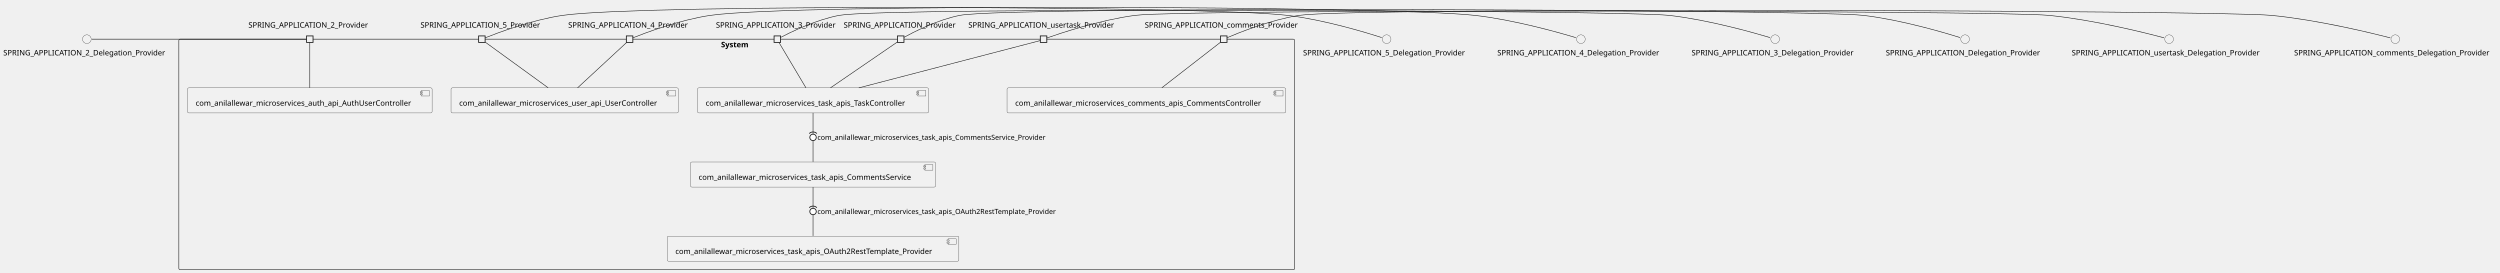
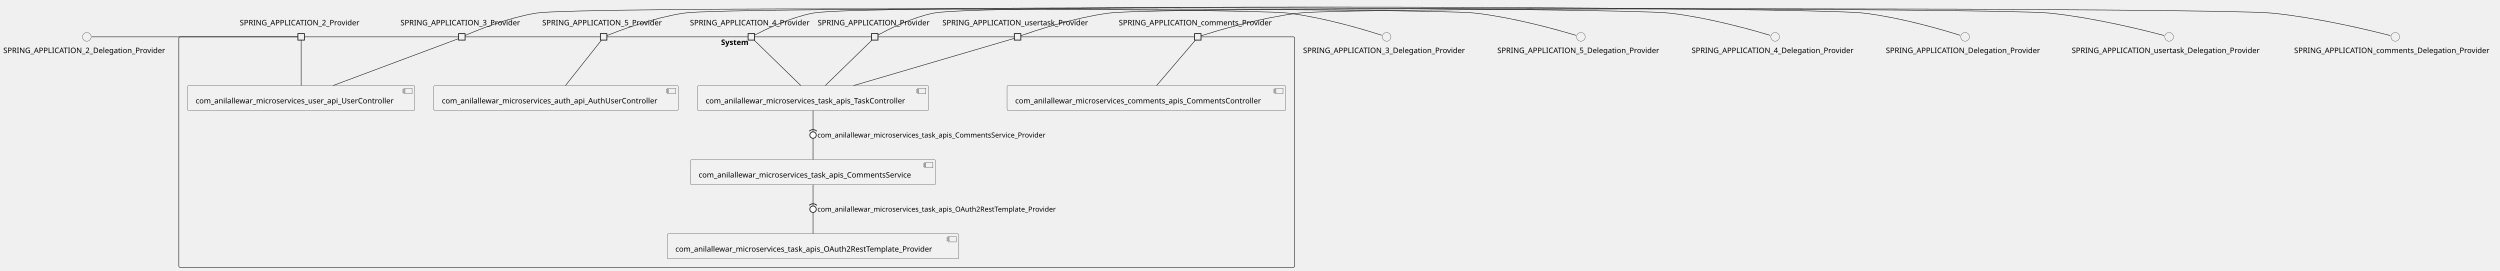
- <svg xmlns="http://www.w3.org/2000/svg" xmlns:xlink="http://www.w3.org/1999/xlink" contentStyleType="text/css" height="504px" preserveAspectRatio="none" style="width:4620px;height:504px;background:#FFFFFF;" version="1.1" viewBox="0 0 4620 504" width="4620px" zoomAndPan="magnify">
+ <svg xmlns="http://www.w3.org/2000/svg" xmlns:xlink="http://www.w3.org/1999/xlink" contentStyleType="text/css" height="500px" preserveAspectRatio="none" style="width:4620px;height:500px;background:#FFFFFF;" version="1.1" viewBox="0 0 4620 500" width="4620px" zoomAndPan="magnify">
  <defs />
  <g>
    <g id="cluster_System">
-       <rect fill="none" height="426" rx="2.5" ry="2.5" style="stroke:#181818;stroke-width:1.0;" width="2062" x="330.5" y="72.38" />
-       <text fill="#000000" font-family="sans-serif" font-size="14" font-weight="bold" lengthAdjust="spacing" textLength="58" x="1332.5" y="87.375">System</text>
+       <rect fill="none" height="426" rx="2.5" ry="2.5" style="stroke:#181818;stroke-width:1.0;" width="2062" x="330.5" y="68.11" />
+       <text fill="#000000" font-family="sans-serif" font-size="14" font-weight="bold" lengthAdjust="spacing" textLength="58" x="1332.5" y="83.105">System</text>
    </g>
    <g id="elem_com_anilallewar_microservices_auth_api_AuthUserController">
-       <a href="anilallewar-microservices-basics-spring-boot.repository#_dBbtOFB1Ee-f--Qlsi_Q3A" target="_top" title="anilallewar-microservices-basics-spring-boot.repository#_dBbtOFB1Ee-f--Qlsi_Q3A" xlink:actuate="onRequest" xlink:href="anilallewar-microservices-basics-spring-boot.repository#_dBbtOFB1Ee-f--Qlsi_Q3A" xlink:show="new" xlink:title="anilallewar-microservices-basics-spring-boot.repository#_dBbtOFB1Ee-f--Qlsi_Q3A" xlink:type="simple">
-         <rect fill="#F1F1F1" height="46.297" rx="2.5" ry="2.5" style="stroke:#181818;stroke-width:0.5;" width="452" x="346.5" y="162.38" />
-         <rect fill="#F1F1F1" height="10" style="stroke:#181818;stroke-width:0.5;" width="15" x="778.5" y="167.38" />
-         <rect fill="#F1F1F1" height="2" style="stroke:#181818;stroke-width:0.5;" width="4" x="776.5" y="169.38" />
-         <rect fill="#F1F1F1" height="2" style="stroke:#181818;stroke-width:0.5;" width="4" x="776.5" y="173.38" />
-         <text fill="#000000" font-family="sans-serif" font-size="14" lengthAdjust="spacing" textLength="412" x="361.5" y="195.375">com_anilallewar_microservices_auth_api_AuthUserController</text>
+       <a href="anilallewar-microservices-basics-spring-boot.repository#_fTFNYlE-Ee-HT8Ui7ey11Q" target="_top" title="anilallewar-microservices-basics-spring-boot.repository#_fTFNYlE-Ee-HT8Ui7ey11Q" xlink:actuate="onRequest" xlink:href="anilallewar-microservices-basics-spring-boot.repository#_fTFNYlE-Ee-HT8Ui7ey11Q" xlink:show="new" xlink:title="anilallewar-microservices-basics-spring-boot.repository#_fTFNYlE-Ee-HT8Ui7ey11Q" xlink:type="simple">
+         <rect fill="#F1F1F1" height="46.297" rx="2.5" ry="2.5" style="stroke:#181818;stroke-width:0.5;" width="452" x="801.5" y="158.11" />
+         <rect fill="#F1F1F1" height="10" style="stroke:#181818;stroke-width:0.5;" width="15" x="1233.5" y="163.11" />
+         <rect fill="#F1F1F1" height="2" style="stroke:#181818;stroke-width:0.5;" width="4" x="1231.5" y="165.11" />
+         <rect fill="#F1F1F1" height="2" style="stroke:#181818;stroke-width:0.5;" width="4" x="1231.5" y="169.11" />
+         <text fill="#000000" font-family="sans-serif" font-size="14" lengthAdjust="spacing" textLength="412" x="816.5" y="191.105">com_anilallewar_microservices_auth_api_AuthUserController</text>
      </a>
    </g>
    <g id="elem_com_anilallewar_microservices_comments_apis_CommentsController">
-       <a href="anilallewar-microservices-basics-spring-boot.repository#_dBbtOFB1Ee-f--Qlsi_Q3A" target="_top" title="anilallewar-microservices-basics-spring-boot.repository#_dBbtOFB1Ee-f--Qlsi_Q3A" xlink:actuate="onRequest" xlink:href="anilallewar-microservices-basics-spring-boot.repository#_dBbtOFB1Ee-f--Qlsi_Q3A" xlink:show="new" xlink:title="anilallewar-microservices-basics-spring-boot.repository#_dBbtOFB1Ee-f--Qlsi_Q3A" xlink:type="simple">
-         <rect fill="#F1F1F1" height="46.297" rx="2.5" ry="2.5" style="stroke:#181818;stroke-width:0.5;" width="515" x="1861" y="162.38" />
-         <rect fill="#F1F1F1" height="10" style="stroke:#181818;stroke-width:0.5;" width="15" x="2356" y="167.38" />
-         <rect fill="#F1F1F1" height="2" style="stroke:#181818;stroke-width:0.5;" width="4" x="2354" y="169.38" />
-         <rect fill="#F1F1F1" height="2" style="stroke:#181818;stroke-width:0.5;" width="4" x="2354" y="173.38" />
-         <text fill="#000000" font-family="sans-serif" font-size="14" lengthAdjust="spacing" textLength="475" x="1876" y="195.375">com_anilallewar_microservices_comments_apis_CommentsController</text>
+       <a href="anilallewar-microservices-basics-spring-boot.repository#_fTFNYlE-Ee-HT8Ui7ey11Q" target="_top" title="anilallewar-microservices-basics-spring-boot.repository#_fTFNYlE-Ee-HT8Ui7ey11Q" xlink:actuate="onRequest" xlink:href="anilallewar-microservices-basics-spring-boot.repository#_fTFNYlE-Ee-HT8Ui7ey11Q" xlink:show="new" xlink:title="anilallewar-microservices-basics-spring-boot.repository#_fTFNYlE-Ee-HT8Ui7ey11Q" xlink:type="simple">
+         <rect fill="#F1F1F1" height="46.297" rx="2.5" ry="2.5" style="stroke:#181818;stroke-width:0.5;" width="515" x="1861" y="158.11" />
+         <rect fill="#F1F1F1" height="10" style="stroke:#181818;stroke-width:0.5;" width="15" x="2356" y="163.11" />
+         <rect fill="#F1F1F1" height="2" style="stroke:#181818;stroke-width:0.5;" width="4" x="2354" y="165.11" />
+         <rect fill="#F1F1F1" height="2" style="stroke:#181818;stroke-width:0.5;" width="4" x="2354" y="169.11" />
+         <text fill="#000000" font-family="sans-serif" font-size="14" lengthAdjust="spacing" textLength="475" x="1876" y="191.105">com_anilallewar_microservices_comments_apis_CommentsController</text>
      </a>
    </g>
    <g id="elem_com_anilallewar_microservices_task_apis_CommentsService">
-       <a href="anilallewar-microservices-basics-spring-boot.repository#_dBbtOFB1Ee-f--Qlsi_Q3A" target="_top" title="anilallewar-microservices-basics-spring-boot.repository#_dBbtOFB1Ee-f--Qlsi_Q3A" xlink:actuate="onRequest" xlink:href="anilallewar-microservices-basics-spring-boot.repository#_dBbtOFB1Ee-f--Qlsi_Q3A" xlink:show="new" xlink:title="anilallewar-microservices-basics-spring-boot.repository#_dBbtOFB1Ee-f--Qlsi_Q3A" xlink:type="simple">
-         <rect fill="#F1F1F1" height="46.297" rx="2.5" ry="2.5" style="stroke:#181818;stroke-width:0.5;" width="453" x="1276" y="299.38" />
-         <rect fill="#F1F1F1" height="10" style="stroke:#181818;stroke-width:0.5;" width="15" x="1709" y="304.38" />
-         <rect fill="#F1F1F1" height="2" style="stroke:#181818;stroke-width:0.5;" width="4" x="1707" y="306.38" />
-         <rect fill="#F1F1F1" height="2" style="stroke:#181818;stroke-width:0.5;" width="4" x="1707" y="310.38" />
-         <text fill="#000000" font-family="sans-serif" font-size="14" lengthAdjust="spacing" textLength="413" x="1291" y="332.375">com_anilallewar_microservices_task_apis_CommentsService</text>
+       <a href="anilallewar-microservices-basics-spring-boot.repository#_fTFNYlE-Ee-HT8Ui7ey11Q" target="_top" title="anilallewar-microservices-basics-spring-boot.repository#_fTFNYlE-Ee-HT8Ui7ey11Q" xlink:actuate="onRequest" xlink:href="anilallewar-microservices-basics-spring-boot.repository#_fTFNYlE-Ee-HT8Ui7ey11Q" xlink:show="new" xlink:title="anilallewar-microservices-basics-spring-boot.repository#_fTFNYlE-Ee-HT8Ui7ey11Q" xlink:type="simple">
+         <rect fill="#F1F1F1" height="46.297" rx="2.5" ry="2.5" style="stroke:#181818;stroke-width:0.5;" width="453" x="1276" y="295.11" />
+         <rect fill="#F1F1F1" height="10" style="stroke:#181818;stroke-width:0.5;" width="15" x="1709" y="300.11" />
+         <rect fill="#F1F1F1" height="2" style="stroke:#181818;stroke-width:0.5;" width="4" x="1707" y="302.11" />
+         <rect fill="#F1F1F1" height="2" style="stroke:#181818;stroke-width:0.5;" width="4" x="1707" y="306.11" />
+         <text fill="#000000" font-family="sans-serif" font-size="14" lengthAdjust="spacing" textLength="413" x="1291" y="328.105">com_anilallewar_microservices_task_apis_CommentsService</text>
      </a>
    </g>
    <g id="elem_com_anilallewar_microservices_task_apis_OAuth2RestTemplate_Provider">
-       <a href="anilallewar-microservices-basics-spring-boot.repository#_dBbtOFB1Ee-f--Qlsi_Q3A" target="_top" title="anilallewar-microservices-basics-spring-boot.repository#_dBbtOFB1Ee-f--Qlsi_Q3A" xlink:actuate="onRequest" xlink:href="anilallewar-microservices-basics-spring-boot.repository#_dBbtOFB1Ee-f--Qlsi_Q3A" xlink:show="new" xlink:title="anilallewar-microservices-basics-spring-boot.repository#_dBbtOFB1Ee-f--Qlsi_Q3A" xlink:type="simple">
-         <rect fill="#F1F1F1" height="46.297" rx="2.5" ry="2.5" style="stroke:#181818;stroke-width:0.5;" width="539" x="1233" y="436.38" />
-         <rect fill="#F1F1F1" height="10" style="stroke:#181818;stroke-width:0.5;" width="15" x="1752" y="441.38" />
-         <rect fill="#F1F1F1" height="2" style="stroke:#181818;stroke-width:0.5;" width="4" x="1750" y="443.38" />
-         <rect fill="#F1F1F1" height="2" style="stroke:#181818;stroke-width:0.5;" width="4" x="1750" y="447.38" />
-         <text fill="#000000" font-family="sans-serif" font-size="14" lengthAdjust="spacing" textLength="499" x="1248" y="469.375">com_anilallewar_microservices_task_apis_OAuth2RestTemplate_Provider</text>
+       <a href="anilallewar-microservices-basics-spring-boot.repository#_fTFNYlE-Ee-HT8Ui7ey11Q" target="_top" title="anilallewar-microservices-basics-spring-boot.repository#_fTFNYlE-Ee-HT8Ui7ey11Q" xlink:actuate="onRequest" xlink:href="anilallewar-microservices-basics-spring-boot.repository#_fTFNYlE-Ee-HT8Ui7ey11Q" xlink:show="new" xlink:title="anilallewar-microservices-basics-spring-boot.repository#_fTFNYlE-Ee-HT8Ui7ey11Q" xlink:type="simple">
+         <rect fill="#F1F1F1" height="46.297" rx="2.5" ry="2.5" style="stroke:#181818;stroke-width:0.5;" width="539" x="1233" y="432.11" />
+         <rect fill="#F1F1F1" height="10" style="stroke:#181818;stroke-width:0.5;" width="15" x="1752" y="437.11" />
+         <rect fill="#F1F1F1" height="2" style="stroke:#181818;stroke-width:0.5;" width="4" x="1750" y="439.11" />
+         <rect fill="#F1F1F1" height="2" style="stroke:#181818;stroke-width:0.5;" width="4" x="1750" y="443.11" />
+         <text fill="#000000" font-family="sans-serif" font-size="14" lengthAdjust="spacing" textLength="499" x="1248" y="465.105">com_anilallewar_microservices_task_apis_OAuth2RestTemplate_Provider</text>
      </a>
    </g>
    <g id="elem_com_anilallewar_microservices_task_apis_TaskController">
-       <a href="anilallewar-microservices-basics-spring-boot.repository#_dBbtOFB1Ee-f--Qlsi_Q3A" target="_top" title="anilallewar-microservices-basics-spring-boot.repository#_dBbtOFB1Ee-f--Qlsi_Q3A" xlink:actuate="onRequest" xlink:href="anilallewar-microservices-basics-spring-boot.repository#_dBbtOFB1Ee-f--Qlsi_Q3A" xlink:show="new" xlink:title="anilallewar-microservices-basics-spring-boot.repository#_dBbtOFB1Ee-f--Qlsi_Q3A" xlink:type="simple">
-         <rect fill="#F1F1F1" height="46.297" rx="2.5" ry="2.5" style="stroke:#181818;stroke-width:0.5;" width="427" x="1289" y="162.38" />
-         <rect fill="#F1F1F1" height="10" style="stroke:#181818;stroke-width:0.5;" width="15" x="1696" y="167.38" />
-         <rect fill="#F1F1F1" height="2" style="stroke:#181818;stroke-width:0.5;" width="4" x="1694" y="169.38" />
-         <rect fill="#F1F1F1" height="2" style="stroke:#181818;stroke-width:0.5;" width="4" x="1694" y="173.38" />
-         <text fill="#000000" font-family="sans-serif" font-size="14" lengthAdjust="spacing" textLength="387" x="1304" y="195.375">com_anilallewar_microservices_task_apis_TaskController</text>
+       <a href="anilallewar-microservices-basics-spring-boot.repository#_fTFNYlE-Ee-HT8Ui7ey11Q" target="_top" title="anilallewar-microservices-basics-spring-boot.repository#_fTFNYlE-Ee-HT8Ui7ey11Q" xlink:actuate="onRequest" xlink:href="anilallewar-microservices-basics-spring-boot.repository#_fTFNYlE-Ee-HT8Ui7ey11Q" xlink:show="new" xlink:title="anilallewar-microservices-basics-spring-boot.repository#_fTFNYlE-Ee-HT8Ui7ey11Q" xlink:type="simple">
+         <rect fill="#F1F1F1" height="46.297" rx="2.5" ry="2.5" style="stroke:#181818;stroke-width:0.5;" width="427" x="1289" y="158.11" />
+         <rect fill="#F1F1F1" height="10" style="stroke:#181818;stroke-width:0.5;" width="15" x="1696" y="163.11" />
+         <rect fill="#F1F1F1" height="2" style="stroke:#181818;stroke-width:0.5;" width="4" x="1694" y="165.11" />
+         <rect fill="#F1F1F1" height="2" style="stroke:#181818;stroke-width:0.5;" width="4" x="1694" y="169.11" />
+         <text fill="#000000" font-family="sans-serif" font-size="14" lengthAdjust="spacing" textLength="387" x="1304" y="191.105">com_anilallewar_microservices_task_apis_TaskController</text>
      </a>
    </g>
    <g id="elem_com_anilallewar_microservices_user_api_UserController">
-       <a href="anilallewar-microservices-basics-spring-boot.repository#_dBbtOFB1Ee-f--Qlsi_Q3A" target="_top" title="anilallewar-microservices-basics-spring-boot.repository#_dBbtOFB1Ee-f--Qlsi_Q3A" xlink:actuate="onRequest" xlink:href="anilallewar-microservices-basics-spring-boot.repository#_dBbtOFB1Ee-f--Qlsi_Q3A" xlink:show="new" xlink:title="anilallewar-microservices-basics-spring-boot.repository#_dBbtOFB1Ee-f--Qlsi_Q3A" xlink:type="simple">
-         <rect fill="#F1F1F1" height="46.297" rx="2.5" ry="2.5" style="stroke:#181818;stroke-width:0.5;" width="420" x="833.5" y="162.38" />
-         <rect fill="#F1F1F1" height="10" style="stroke:#181818;stroke-width:0.5;" width="15" x="1233.5" y="167.38" />
-         <rect fill="#F1F1F1" height="2" style="stroke:#181818;stroke-width:0.5;" width="4" x="1231.5" y="169.38" />
-         <rect fill="#F1F1F1" height="2" style="stroke:#181818;stroke-width:0.5;" width="4" x="1231.5" y="173.38" />
-         <text fill="#000000" font-family="sans-serif" font-size="14" lengthAdjust="spacing" textLength="380" x="848.5" y="195.375">com_anilallewar_microservices_user_api_UserController</text>
+       <a href="anilallewar-microservices-basics-spring-boot.repository#_fTFNYlE-Ee-HT8Ui7ey11Q" target="_top" title="anilallewar-microservices-basics-spring-boot.repository#_fTFNYlE-Ee-HT8Ui7ey11Q" xlink:actuate="onRequest" xlink:href="anilallewar-microservices-basics-spring-boot.repository#_fTFNYlE-Ee-HT8Ui7ey11Q" xlink:show="new" xlink:title="anilallewar-microservices-basics-spring-boot.repository#_fTFNYlE-Ee-HT8Ui7ey11Q" xlink:type="simple">
+         <rect fill="#F1F1F1" height="46.297" rx="2.5" ry="2.5" style="stroke:#181818;stroke-width:0.5;" width="420" x="346.5" y="158.11" />
+         <rect fill="#F1F1F1" height="10" style="stroke:#181818;stroke-width:0.5;" width="15" x="746.5" y="163.11" />
+         <rect fill="#F1F1F1" height="2" style="stroke:#181818;stroke-width:0.5;" width="4" x="744.5" y="165.11" />
+         <rect fill="#F1F1F1" height="2" style="stroke:#181818;stroke-width:0.5;" width="4" x="744.5" y="169.11" />
+         <text fill="#000000" font-family="sans-serif" font-size="14" lengthAdjust="spacing" textLength="380" x="361.5" y="191.105">com_anilallewar_microservices_user_api_UserController</text>
      </a>
    </g>
-     <text fill="#000000" font-family="sans-serif" font-size="14" lengthAdjust="spacing" textLength="227" x="459" y="51.078">SPRING_APPLICATION_2_Provider</text>
-     <rect fill="#F1F1F1" height="12" style="stroke:#181818;stroke-width:1.5;" width="12" x="566.5" y="66.38" />
-     <text fill="#000000" font-family="sans-serif" font-size="14" lengthAdjust="spacing" textLength="227" x="1323" y="51.078">SPRING_APPLICATION_3_Provider</text>
-     <rect fill="#F1F1F1" height="12" style="stroke:#181818;stroke-width:1.5;" width="12" x="1430.5" y="66.38" />
-     <text fill="#000000" font-family="sans-serif" font-size="14" lengthAdjust="spacing" textLength="227" x="1050" y="51.078">SPRING_APPLICATION_4_Provider</text>
-     <rect fill="#F1F1F1" height="12" style="stroke:#181818;stroke-width:1.5;" width="12" x="1157.5" y="66.38" />
-     <text fill="#000000" font-family="sans-serif" font-size="14" lengthAdjust="spacing" textLength="227" x="777" y="51.078">SPRING_APPLICATION_5_Provider</text>
-     <rect fill="#F1F1F1" height="12" style="stroke:#181818;stroke-width:1.5;" width="12" x="884.5" y="66.38" />
-     <text fill="#000000" font-family="sans-serif" font-size="14" lengthAdjust="spacing" textLength="211" x="1559" y="51.078">SPRING_APPLICATION_Provider</text>
-     <rect fill="#F1F1F1" height="12" style="stroke:#181818;stroke-width:1.5;" width="12" x="1658.5" y="66.38" />
-     <text fill="#000000" font-family="sans-serif" font-size="14" lengthAdjust="spacing" textLength="292" x="2115.5" y="51.078">SPRING_APPLICATION_comments_Provider</text>
-     <rect fill="#F1F1F1" height="12" style="stroke:#181818;stroke-width:1.5;" width="12" x="2255.5" y="66.38" />
-     <text fill="#000000" font-family="sans-serif" font-size="14" lengthAdjust="spacing" textLength="278" x="1789.5" y="51.078">SPRING_APPLICATION_usertask_Provider</text>
-     <rect fill="#F1F1F1" height="12" style="stroke:#181818;stroke-width:1.5;" width="12" x="1922.5" y="66.38" />
+     <text fill="#000000" font-family="sans-serif" font-size="14" lengthAdjust="spacing" textLength="227" x="443" y="46.808">SPRING_APPLICATION_2_Provider</text>
+     <rect fill="#F1F1F1" height="12" style="stroke:#181818;stroke-width:1.5;" width="12" x="550.5" y="62.11" />
+     <text fill="#000000" font-family="sans-serif" font-size="14" lengthAdjust="spacing" textLength="227" x="740" y="46.808">SPRING_APPLICATION_3_Provider</text>
+     <rect fill="#F1F1F1" height="12" style="stroke:#181818;stroke-width:1.5;" width="12" x="847.5" y="62.11" />
+     <text fill="#000000" font-family="sans-serif" font-size="14" lengthAdjust="spacing" textLength="227" x="1275" y="46.808">SPRING_APPLICATION_4_Provider</text>
+     <rect fill="#F1F1F1" height="12" style="stroke:#181818;stroke-width:1.5;" width="12" x="1382.5" y="62.11" />
+     <text fill="#000000" font-family="sans-serif" font-size="14" lengthAdjust="spacing" textLength="227" x="1002" y="46.808">SPRING_APPLICATION_5_Provider</text>
+     <rect fill="#F1F1F1" height="12" style="stroke:#181818;stroke-width:1.5;" width="12" x="1109.5" y="62.11" />
+     <text fill="#000000" font-family="sans-serif" font-size="14" lengthAdjust="spacing" textLength="211" x="1511" y="46.808">SPRING_APPLICATION_Provider</text>
+     <rect fill="#F1F1F1" height="12" style="stroke:#181818;stroke-width:1.5;" width="12" x="1610.5" y="62.11" />
+     <text fill="#000000" font-family="sans-serif" font-size="14" lengthAdjust="spacing" textLength="292" x="2067.5" y="46.808">SPRING_APPLICATION_comments_Provider</text>
+     <rect fill="#F1F1F1" height="12" style="stroke:#181818;stroke-width:1.5;" width="12" x="2207.5" y="62.11" />
+     <text fill="#000000" font-family="sans-serif" font-size="14" lengthAdjust="spacing" textLength="278" x="1741.5" y="46.808">SPRING_APPLICATION_usertask_Provider</text>
+     <rect fill="#F1F1F1" height="12" style="stroke:#181818;stroke-width:1.5;" width="12" x="1874.5" y="62.11" />
    <g id="elem_SPRING_APPLICATION_2_Delegation_Provider">
-       <ellipse cx="160.5" cy="72.38" fill="#F1F1F1" rx="8" ry="8" style="stroke:#181818;stroke-width:0.5;" />
-       <text fill="#000000" font-family="sans-serif" font-size="14" lengthAdjust="spacing" textLength="309" x="6" y="102.375">SPRING_APPLICATION_2_Delegation_Provider</text>
+       <ellipse cx="160.5" cy="68.11" fill="#F1F1F1" rx="8" ry="8" style="stroke:#181818;stroke-width:0.5;" />
+       <text fill="#000000" font-family="sans-serif" font-size="14" lengthAdjust="spacing" textLength="309" x="6" y="98.105">SPRING_APPLICATION_2_Delegation_Provider</text>
    </g>
    <g id="elem_SPRING_APPLICATION_3_Delegation_Provider">
-       <ellipse cx="3280.5" cy="72.38" fill="#F1F1F1" rx="8" ry="8" style="stroke:#181818;stroke-width:0.5;" />
-       <text fill="#000000" font-family="sans-serif" font-size="14" lengthAdjust="spacing" textLength="309" x="3126" y="102.375">SPRING_APPLICATION_3_Delegation_Provider</text>
+       <ellipse cx="2562.5" cy="68.11" fill="#F1F1F1" rx="8" ry="8" style="stroke:#181818;stroke-width:0.5;" />
+       <text fill="#000000" font-family="sans-serif" font-size="14" lengthAdjust="spacing" textLength="309" x="2408" y="98.105">SPRING_APPLICATION_3_Delegation_Provider</text>
    </g>
    <g id="elem_SPRING_APPLICATION_4_Delegation_Provider">
-       <ellipse cx="2921.5" cy="72.38" fill="#F1F1F1" rx="8" ry="8" style="stroke:#181818;stroke-width:0.5;" />
-       <text fill="#000000" font-family="sans-serif" font-size="14" lengthAdjust="spacing" textLength="309" x="2767" y="102.375">SPRING_APPLICATION_4_Delegation_Provider</text>
+       <ellipse cx="3280.5" cy="68.11" fill="#F1F1F1" rx="8" ry="8" style="stroke:#181818;stroke-width:0.5;" />
+       <text fill="#000000" font-family="sans-serif" font-size="14" lengthAdjust="spacing" textLength="309" x="3126" y="98.105">SPRING_APPLICATION_4_Delegation_Provider</text>
    </g>
    <g id="elem_SPRING_APPLICATION_5_Delegation_Provider">
-       <ellipse cx="2562.5" cy="72.38" fill="#F1F1F1" rx="8" ry="8" style="stroke:#181818;stroke-width:0.5;" />
-       <text fill="#000000" font-family="sans-serif" font-size="14" lengthAdjust="spacing" textLength="309" x="2408" y="102.375">SPRING_APPLICATION_5_Delegation_Provider</text>
+       <ellipse cx="2921.5" cy="68.11" fill="#F1F1F1" rx="8" ry="8" style="stroke:#181818;stroke-width:0.5;" />
+       <text fill="#000000" font-family="sans-serif" font-size="14" lengthAdjust="spacing" textLength="309" x="2767" y="98.105">SPRING_APPLICATION_5_Delegation_Provider</text>
    </g>
    <g id="elem_SPRING_APPLICATION_Delegation_Provider">
-       <ellipse cx="3631.5" cy="72.38" fill="#F1F1F1" rx="8" ry="8" style="stroke:#181818;stroke-width:0.5;" />
-       <text fill="#000000" font-family="sans-serif" font-size="14" lengthAdjust="spacing" textLength="293" x="3485" y="102.375">SPRING_APPLICATION_Delegation_Provider</text>
+       <ellipse cx="3631.5" cy="68.11" fill="#F1F1F1" rx="8" ry="8" style="stroke:#181818;stroke-width:0.5;" />
+       <text fill="#000000" font-family="sans-serif" font-size="14" lengthAdjust="spacing" textLength="293" x="3485" y="98.105">SPRING_APPLICATION_Delegation_Provider</text>
    </g>
    <g id="elem_SPRING_APPLICATION_comments_Delegation_Provider">
-       <ellipse cx="4426.5" cy="72.38" fill="#F1F1F1" rx="8" ry="8" style="stroke:#181818;stroke-width:0.5;" />
-       <text fill="#000000" font-family="sans-serif" font-size="14" lengthAdjust="spacing" textLength="374" x="4239.5" y="102.375">SPRING_APPLICATION_comments_Delegation_Provider</text>
+       <ellipse cx="4426.5" cy="68.11" fill="#F1F1F1" rx="8" ry="8" style="stroke:#181818;stroke-width:0.5;" />
+       <text fill="#000000" font-family="sans-serif" font-size="14" lengthAdjust="spacing" textLength="374" x="4239.5" y="98.105">SPRING_APPLICATION_comments_Delegation_Provider</text>
    </g>
    <g id="elem_SPRING_APPLICATION_usertask_Delegation_Provider">
-       <ellipse cx="4008.5" cy="72.38" fill="#F1F1F1" rx="8" ry="8" style="stroke:#181818;stroke-width:0.5;" />
-       <text fill="#000000" font-family="sans-serif" font-size="14" lengthAdjust="spacing" textLength="360" x="3828.5" y="102.375">SPRING_APPLICATION_usertask_Delegation_Provider</text>
+       <ellipse cx="4008.5" cy="68.11" fill="#F1F1F1" rx="8" ry="8" style="stroke:#181818;stroke-width:0.5;" />
+       <text fill="#000000" font-family="sans-serif" font-size="14" lengthAdjust="spacing" textLength="360" x="3828.5" y="98.105">SPRING_APPLICATION_usertask_Delegation_Provider</text>
    </g>
    <g id="link_SPRING_APPLICATION_2_Delegation_Provider_SPRING_APPLICATION_2_Provider">
-       <path d="M169.69,72.38 C223.3,72.38 523.27,72.38 566.35,72.38 " fill="none" id="SPRING_APPLICATION_2_Delegation_Provider-SPRING_APPLICATION_2_Provider" style="stroke:#181818;stroke-width:1.0;" />
+       <path d="M169.73,68.11 C222.11,68.11 508.14,68.11 550.31,68.11 " fill="none" id="SPRING_APPLICATION_2_Delegation_Provider-SPRING_APPLICATION_2_Provider" style="stroke:#181818;stroke-width:1.0;" />
    </g>
-     <g id="link_SPRING_APPLICATION_2_Provider_com_anilallewar_microservices_auth_api_AuthUserController">
-       <path d="M572.5,78.44 C572.5,93.03 572.5,135.84 572.5,162.36 " fill="none" id="SPRING_APPLICATION_2_Provider-com_anilallewar_microservices_auth_api_AuthUserController" style="stroke:#181818;stroke-width:1.0;" />
+     <g id="link_SPRING_APPLICATION_2_Provider_com_anilallewar_microservices_user_api_UserController">
+       <path d="M556.5,74.17 C556.5,88.76 556.5,131.57 556.5,158.09 " fill="none" id="SPRING_APPLICATION_2_Provider-com_anilallewar_microservices_user_api_UserController" style="stroke:#181818;stroke-width:1.0;" />
    </g>
    <g id="link_SPRING_APPLICATION_3_Delegation_Provider_SPRING_APPLICATION_3_Provider">
-       <path d="M3271.22,69.53 C3243.27,61.12 3157.32,36.49 3084,28.38 C2999.35,19.02 1634.74,12.84 1551,28.38 C1507.66,36.42 1459.55,60.23 1442.72,69.04 " fill="none" id="SPRING_APPLICATION_3_Delegation_Provider-SPRING_APPLICATION_3_Provider" style="stroke:#181818;stroke-width:1.0;" />
+       <path d="M2553.47,65.14 C2527.03,56.62 2447.32,32.19 2379,24.11 C2302.48,15.06 1068.15,12.31 992,24.11 C939.15,32.3 878.85,57.1 859.68,65.38 " fill="none" id="SPRING_APPLICATION_3_Delegation_Provider-SPRING_APPLICATION_3_Provider" style="stroke:#181818;stroke-width:1.0;" />
    </g>
-     <g id="link_SPRING_APPLICATION_3_Provider_com_anilallewar_microservices_task_apis_TaskController">
-       <path d="M1439.51,78.44 C1448.18,93.03 1473.64,135.84 1489.41,162.36 " fill="none" id="SPRING_APPLICATION_3_Provider-com_anilallewar_microservices_task_apis_TaskController" style="stroke:#181818;stroke-width:1.0;" />
+     <g id="link_SPRING_APPLICATION_3_Provider_com_anilallewar_microservices_user_api_UserController">
+       <path d="M847.3,71.43 C818.02,82.37 691.88,129.51 615.68,157.99 " fill="none" id="SPRING_APPLICATION_3_Provider-com_anilallewar_microservices_user_api_UserController" style="stroke:#181818;stroke-width:1.0;" />
    </g>
    <g id="link_SPRING_APPLICATION_4_Delegation_Provider_SPRING_APPLICATION_4_Provider">
-       <path d="M2912.22,69.53 C2884.27,61.12 2798.32,36.49 2725,28.38 C2569.06,11.13 1468.28,6 1313,28.38 C1255.69,36.64 1189.73,61.84 1169.62,69.88 " fill="none" id="SPRING_APPLICATION_4_Delegation_Provider-SPRING_APPLICATION_4_Provider" style="stroke:#181818;stroke-width:1.0;" />
+       <path d="M3271.22,65.26 C3243.27,56.85 3157.32,32.22 3084,24.11 C2996.7,14.46 1589.36,8.09 1503,24.11 C1459.66,32.15 1411.55,55.96 1394.72,64.77 " fill="none" id="SPRING_APPLICATION_4_Delegation_Provider-SPRING_APPLICATION_4_Provider" style="stroke:#181818;stroke-width:1.0;" />
    </g>
-     <g id="link_SPRING_APPLICATION_4_Provider_com_anilallewar_microservices_user_api_UserController">
-       <path d="M1158.03,78.44 C1142.26,93.03 1095.98,135.84 1067.31,162.36 " fill="none" id="SPRING_APPLICATION_4_Provider-com_anilallewar_microservices_user_api_UserController" style="stroke:#181818;stroke-width:1.0;" />
+     <g id="link_SPRING_APPLICATION_4_Provider_com_anilallewar_microservices_task_apis_TaskController">
+       <path d="M1393.69,74.17 C1408.68,88.76 1452.64,131.57 1479.88,158.09 " fill="none" id="SPRING_APPLICATION_4_Provider-com_anilallewar_microservices_task_apis_TaskController" style="stroke:#181818;stroke-width:1.0;" />
    </g>
    <g id="link_SPRING_APPLICATION_5_Delegation_Provider_SPRING_APPLICATION_5_Provider">
-       <path d="M2553.47,69.41 C2527.03,60.89 2447.32,36.46 2379,28.38 C2231.25,10.91 1187.26,7.16 1040,28.38 C982.69,36.64 916.73,61.84 896.62,69.88 " fill="none" id="SPRING_APPLICATION_5_Delegation_Provider-SPRING_APPLICATION_5_Provider" style="stroke:#181818;stroke-width:1.0;" />
+       <path d="M2912.22,65.26 C2884.27,56.85 2798.32,32.22 2725,24.11 C2644.38,15.19 1345.28,12.54 1265,24.11 C1207.69,32.37 1141.73,57.57 1121.62,65.61 " fill="none" id="SPRING_APPLICATION_5_Delegation_Provider-SPRING_APPLICATION_5_Provider" style="stroke:#181818;stroke-width:1.0;" />
    </g>
-     <g id="link_SPRING_APPLICATION_5_Provider_com_anilallewar_microservices_user_api_UserController">
-       <path d="M896.69,77.87 C915.97,91.86 975.93,135.36 1012.99,162.24 " fill="none" id="SPRING_APPLICATION_5_Provider-com_anilallewar_microservices_user_api_UserController" style="stroke:#181818;stroke-width:1.0;" />
+     <g id="link_SPRING_APPLICATION_5_Provider_com_anilallewar_microservices_auth_api_AuthUserController">
+       <path d="M1111.49,74.17 C1099.92,88.76 1065.99,131.57 1044.96,158.09 " fill="none" id="SPRING_APPLICATION_5_Provider-com_anilallewar_microservices_auth_api_AuthUserController" style="stroke:#181818;stroke-width:1.0;" />
    </g>
    <g id="link_SPRING_APPLICATION_Delegation_Provider_SPRING_APPLICATION_Provider">
-       <path d="M3622.22,69.41 C3595.04,60.89 3513.11,36.45 3443,28.38 C3350.89,17.77 1865.04,10.77 1774,28.38 C1732.56,36.39 1686.91,60 1670.66,68.92 " fill="none" id="SPRING_APPLICATION_Delegation_Provider-SPRING_APPLICATION_Provider" style="stroke:#181818;stroke-width:1.0;" />
+       <path d="M3622.22,65.14 C3595.04,56.62 3513.11,32.18 3443,24.11 C3348.24,13.2 1819.65,6 1726,24.11 C1684.56,32.12 1638.91,55.73 1622.66,64.65 " fill="none" id="SPRING_APPLICATION_Delegation_Provider-SPRING_APPLICATION_Provider" style="stroke:#181818;stroke-width:1.0;" />
    </g>
    <g id="link_SPRING_APPLICATION_Provider_com_anilallewar_microservices_task_apis_TaskController">
-       <path d="M1658.35,77.6 C1638.35,91.3 1574.21,135.25 1534.72,162.3 " fill="none" id="SPRING_APPLICATION_Provider-com_anilallewar_microservices_task_apis_TaskController" style="stroke:#181818;stroke-width:1.0;" />
+       <path d="M1611.31,74.17 C1596.32,88.76 1552.36,131.57 1525.12,158.09 " fill="none" id="SPRING_APPLICATION_Provider-com_anilallewar_microservices_task_apis_TaskController" style="stroke:#181818;stroke-width:1.0;" />
    </g>
    <g id="link_SPRING_APPLICATION_comments_Delegation_Provider_SPRING_APPLICATION_comments_Provider">
-       <path d="M4417.41,69.99 C4386.69,62.06 4283.83,36.63 4197,28.38 C4097.67,18.94 2499.62,13.2 2401,28.38 C2347.79,36.57 2287.04,61.37 2267.73,69.65 " fill="none" id="SPRING_APPLICATION_comments_Delegation_Provider-SPRING_APPLICATION_comments_Provider" style="stroke:#181818;stroke-width:1.0;" />
+       <path d="M4417.41,65.72 C4386.69,57.79 4283.83,32.36 4197,24.11 C4097.67,14.67 2500.12,12.64 2401,24.11 C2328.26,32.53 2242.76,58.74 2219.56,66.15 " fill="none" id="SPRING_APPLICATION_comments_Delegation_Provider-SPRING_APPLICATION_comments_Provider" style="stroke:#181818;stroke-width:1.0;" />
    </g>
    <g id="link_SPRING_APPLICATION_comments_Provider_com_anilallewar_microservices_comments_apis_CommentsController">
-       <path d="M2255.36,78.15 C2236.97,92.42 2181.51,135.47 2147.09,162.18 " fill="none" id="SPRING_APPLICATION_comments_Provider-com_anilallewar_microservices_comments_apis_CommentsController" style="stroke:#181818;stroke-width:1.0;" />
+       <path d="M2209.17,74.17 C2196.68,88.76 2160.05,131.57 2137.35,158.09 " fill="none" id="SPRING_APPLICATION_comments_Provider-com_anilallewar_microservices_comments_apis_CommentsController" style="stroke:#181818;stroke-width:1.0;" />
    </g>
    <g id="link_SPRING_APPLICATION_usertask_Delegation_Provider_SPRING_APPLICATION_usertask_Provider">
-       <path d="M3999.27,69.88 C3969,61.82 3869.86,36.59 3786,28.38 C3692.67,19.24 2191.02,16.5 2098,28.38 C2032.56,36.74 1956.27,62.54 1934.55,70.21 " fill="none" id="SPRING_APPLICATION_usertask_Delegation_Provider-SPRING_APPLICATION_usertask_Provider" style="stroke:#181818;stroke-width:1.0;" />
+       <path d="M3999.27,65.61 C3969,57.55 3869.86,32.32 3786,24.11 C3690.01,14.71 2145.67,11.9 2050,24.11 C1984.56,32.47 1908.27,58.27 1886.55,65.94 " fill="none" id="SPRING_APPLICATION_usertask_Delegation_Provider-SPRING_APPLICATION_usertask_Provider" style="stroke:#181818;stroke-width:1.0;" />
    </g>
    <g id="link_SPRING_APPLICATION_usertask_Provider_com_anilallewar_microservices_task_apis_TaskController">
-       <path d="M1922.48,74.95 C1886.63,84.29 1699.09,133.16 1587.1,162.34 " fill="none" id="SPRING_APPLICATION_usertask_Provider-com_anilallewar_microservices_task_apis_TaskController" style="stroke:#181818;stroke-width:1.0;" />
+       <path d="M1874.25,70.94 C1840.32,80.91 1676.03,129.15 1577.57,158.07 " fill="none" id="SPRING_APPLICATION_usertask_Provider-com_anilallewar_microservices_task_apis_TaskController" style="stroke:#181818;stroke-width:1.0;" />
    </g>
    <g id="link_com_anilallewar_microservices_task_apis_TaskController_com_anilallewar_microservices_task_apis_CommentsService">
-       <path d="M1502.5,208.67 C1502.5,233.69 1502.5,274.03 1502.5,299.05 " fill="none" id="com_anilallewar_microservices_task_apis_TaskController-com_anilallewar_microservices_task_apis_CommentsService" style="stroke:#181818;stroke-width:1.0;" />
-       <text fill="#000000" font-family="sans-serif" font-size="13" lengthAdjust="spacing" textLength="447" x="1510.5" y="258.447">com_anilallewar_microservices_task_apis_CommentsService_Provider</text>
-       <path d="M1509.571,246.789 A10,10 0 0 0 1495.429 246.789" fill="none" style="stroke:#181818;stroke-width:1.5;" />
-       <ellipse cx="1502.5" cy="253.86" fill="#FFFFFF" rx="6" ry="6" style="stroke:#181818;stroke-width:1.5;" />
+       <path d="M1502.5,204.4 C1502.5,229.42 1502.5,269.76 1502.5,294.78 " fill="none" id="com_anilallewar_microservices_task_apis_TaskController-com_anilallewar_microservices_task_apis_CommentsService" style="stroke:#181818;stroke-width:1.0;" />
+       <text fill="#000000" font-family="sans-serif" font-size="13" lengthAdjust="spacing" textLength="447" x="1510.5" y="254.177">com_anilallewar_microservices_task_apis_CommentsService_Provider</text>
+       <path d="M1509.571,242.519 A10,10 0 0 0 1495.429 242.519" fill="none" style="stroke:#181818;stroke-width:1.5;" />
+       <ellipse cx="1502.5" cy="249.59" fill="#FFFFFF" rx="6" ry="6" style="stroke:#181818;stroke-width:1.5;" />
    </g>
    <g id="link_com_anilallewar_microservices_task_apis_CommentsService_com_anilallewar_microservices_task_apis_OAuth2RestTemplate_Provider">
-       <path d="M1502.5,345.67 C1502.5,370.69 1502.5,411.03 1502.5,436.05 " fill="none" id="com_anilallewar_microservices_task_apis_CommentsService-com_anilallewar_microservices_task_apis_OAuth2RestTemplate_Provider" style="stroke:#181818;stroke-width:1.0;" />
-       <text fill="#000000" font-family="sans-serif" font-size="13" lengthAdjust="spacing" textLength="465" x="1510.5" y="395.447">com_anilallewar_microservices_task_apis_OAuth2RestTemplate_Provider</text>
-       <path d="M1509.571,383.789 A10,10 0 0 0 1495.429 383.789" fill="none" style="stroke:#181818;stroke-width:1.5;" />
-       <ellipse cx="1502.5" cy="390.86" fill="#FFFFFF" rx="6" ry="6" style="stroke:#181818;stroke-width:1.5;" />
+       <path d="M1502.5,341.4 C1502.5,366.42 1502.5,406.76 1502.5,431.78 " fill="none" id="com_anilallewar_microservices_task_apis_CommentsService-com_anilallewar_microservices_task_apis_OAuth2RestTemplate_Provider" style="stroke:#181818;stroke-width:1.0;" />
+       <text fill="#000000" font-family="sans-serif" font-size="13" lengthAdjust="spacing" textLength="465" x="1510.5" y="391.177">com_anilallewar_microservices_task_apis_OAuth2RestTemplate_Provider</text>
+       <path d="M1509.571,379.519 A10,10 0 0 0 1495.429 379.519" fill="none" style="stroke:#181818;stroke-width:1.5;" />
+       <ellipse cx="1502.5" cy="386.59" fill="#FFFFFF" rx="6" ry="6" style="stroke:#181818;stroke-width:1.5;" />
    </g>
  </g>
</svg>
